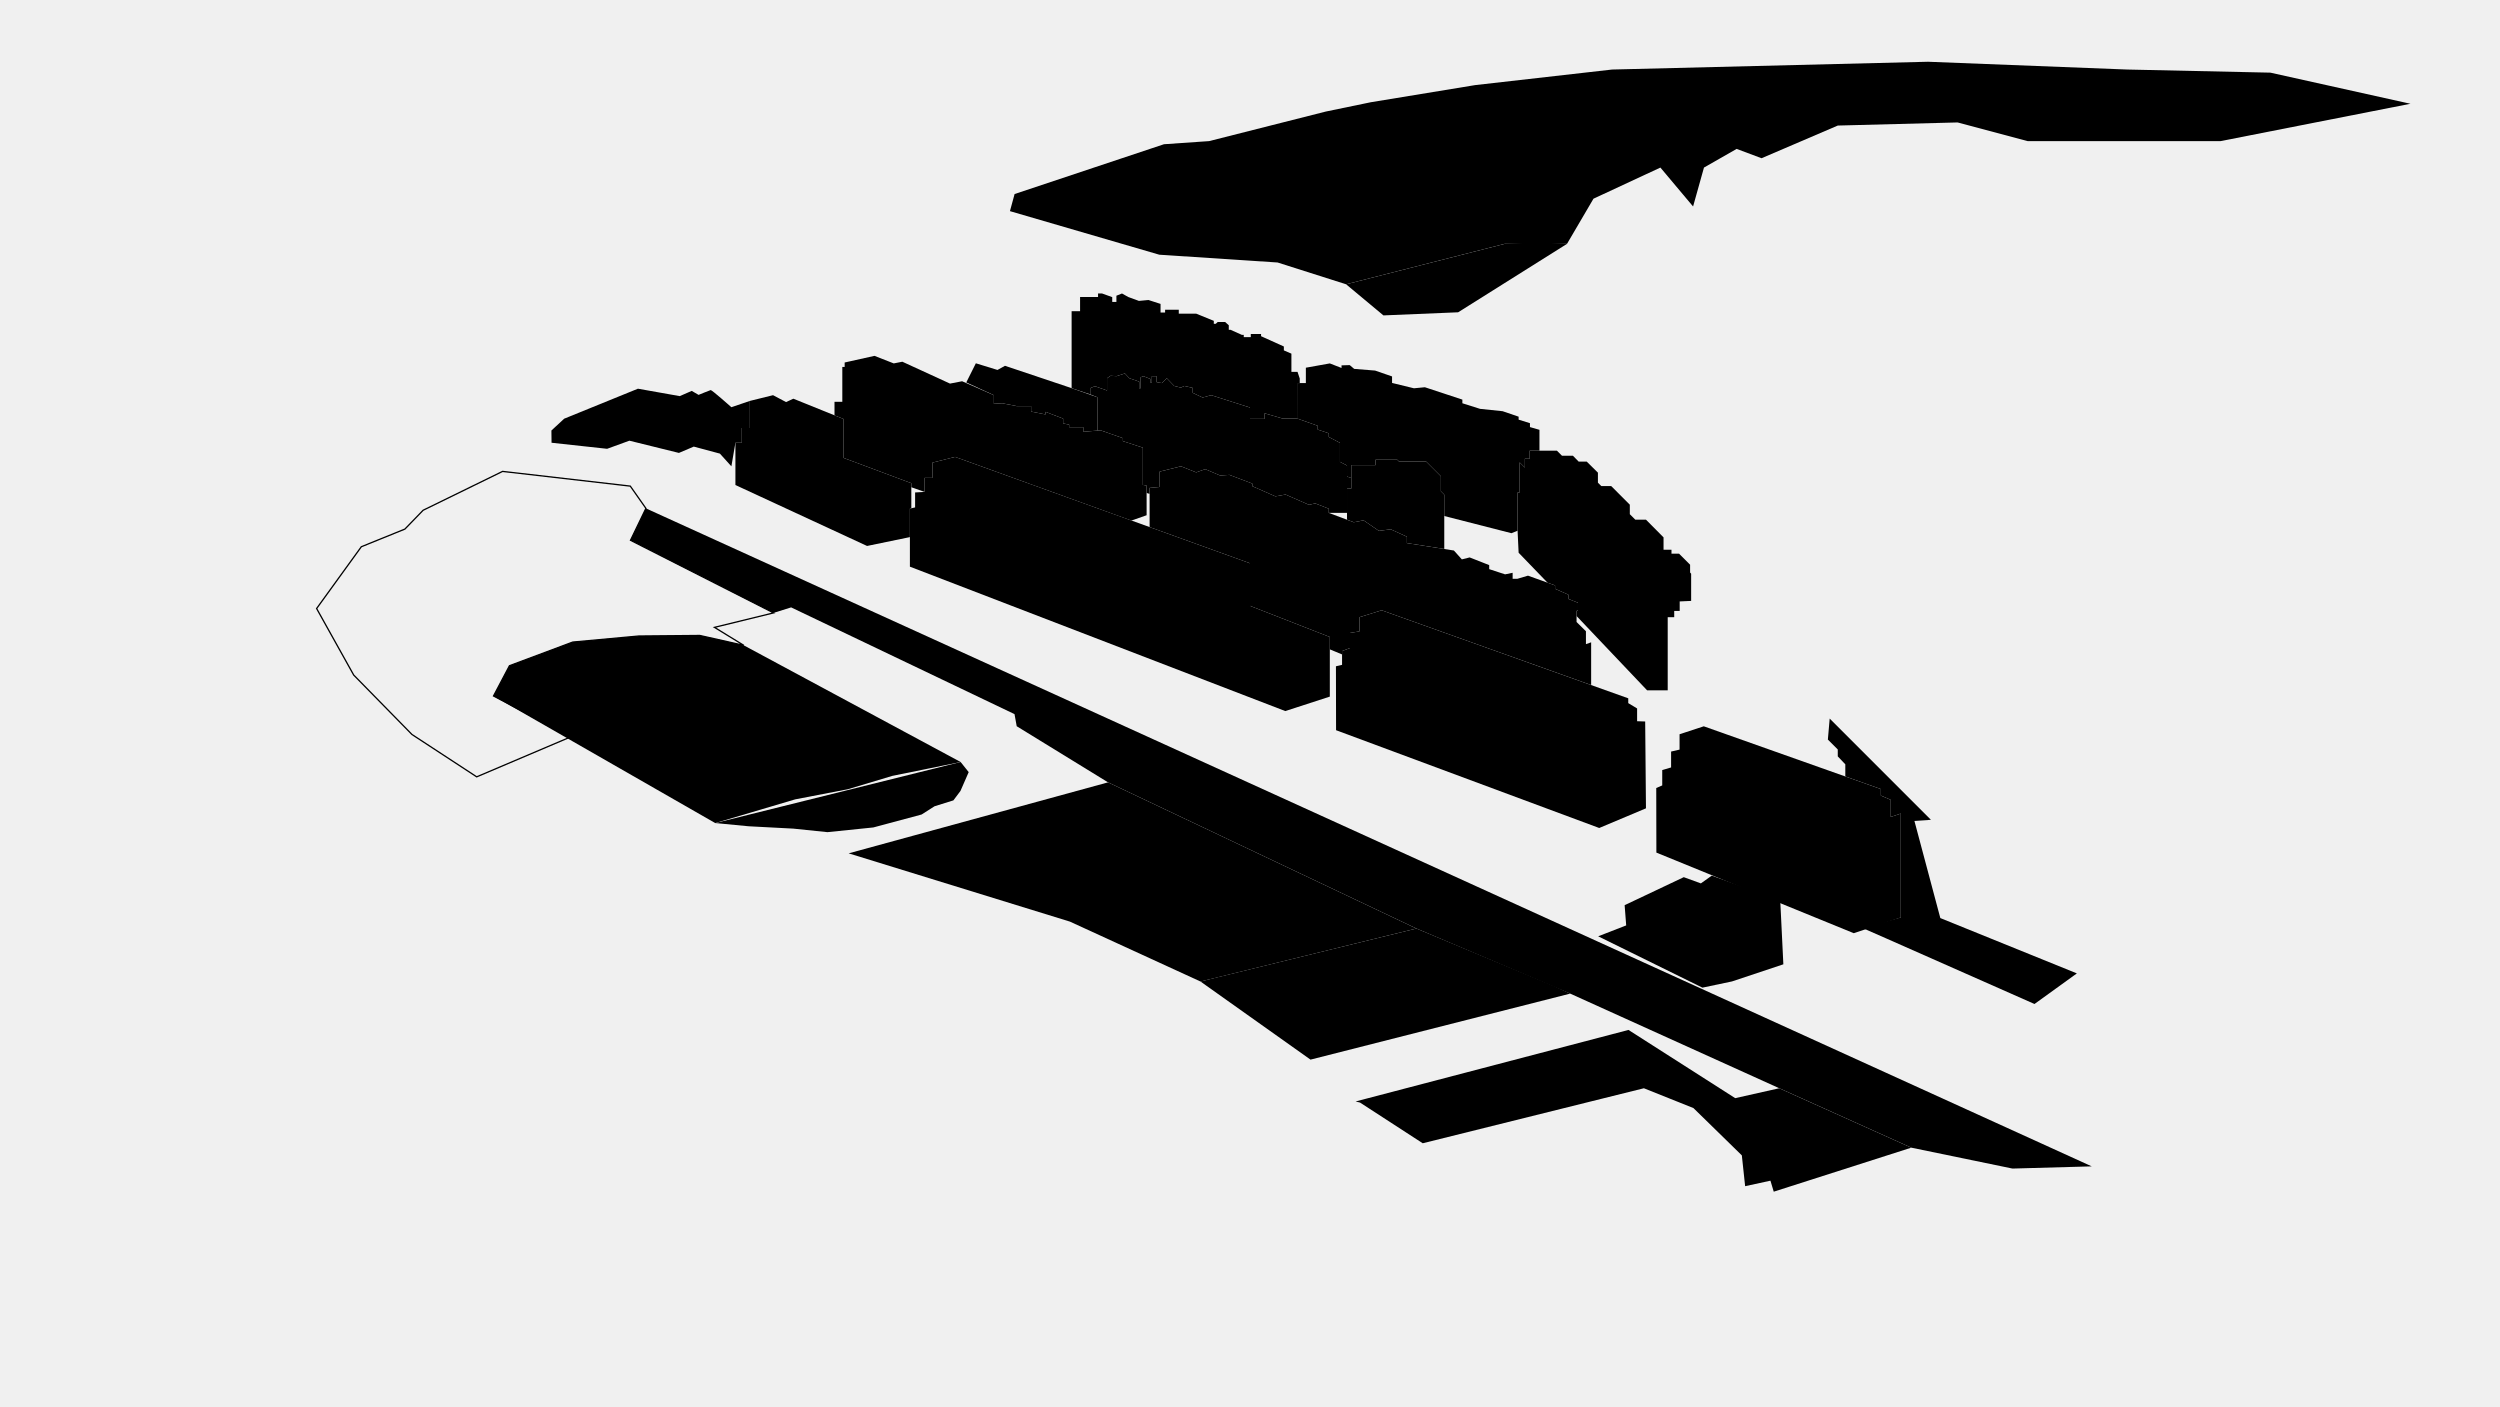
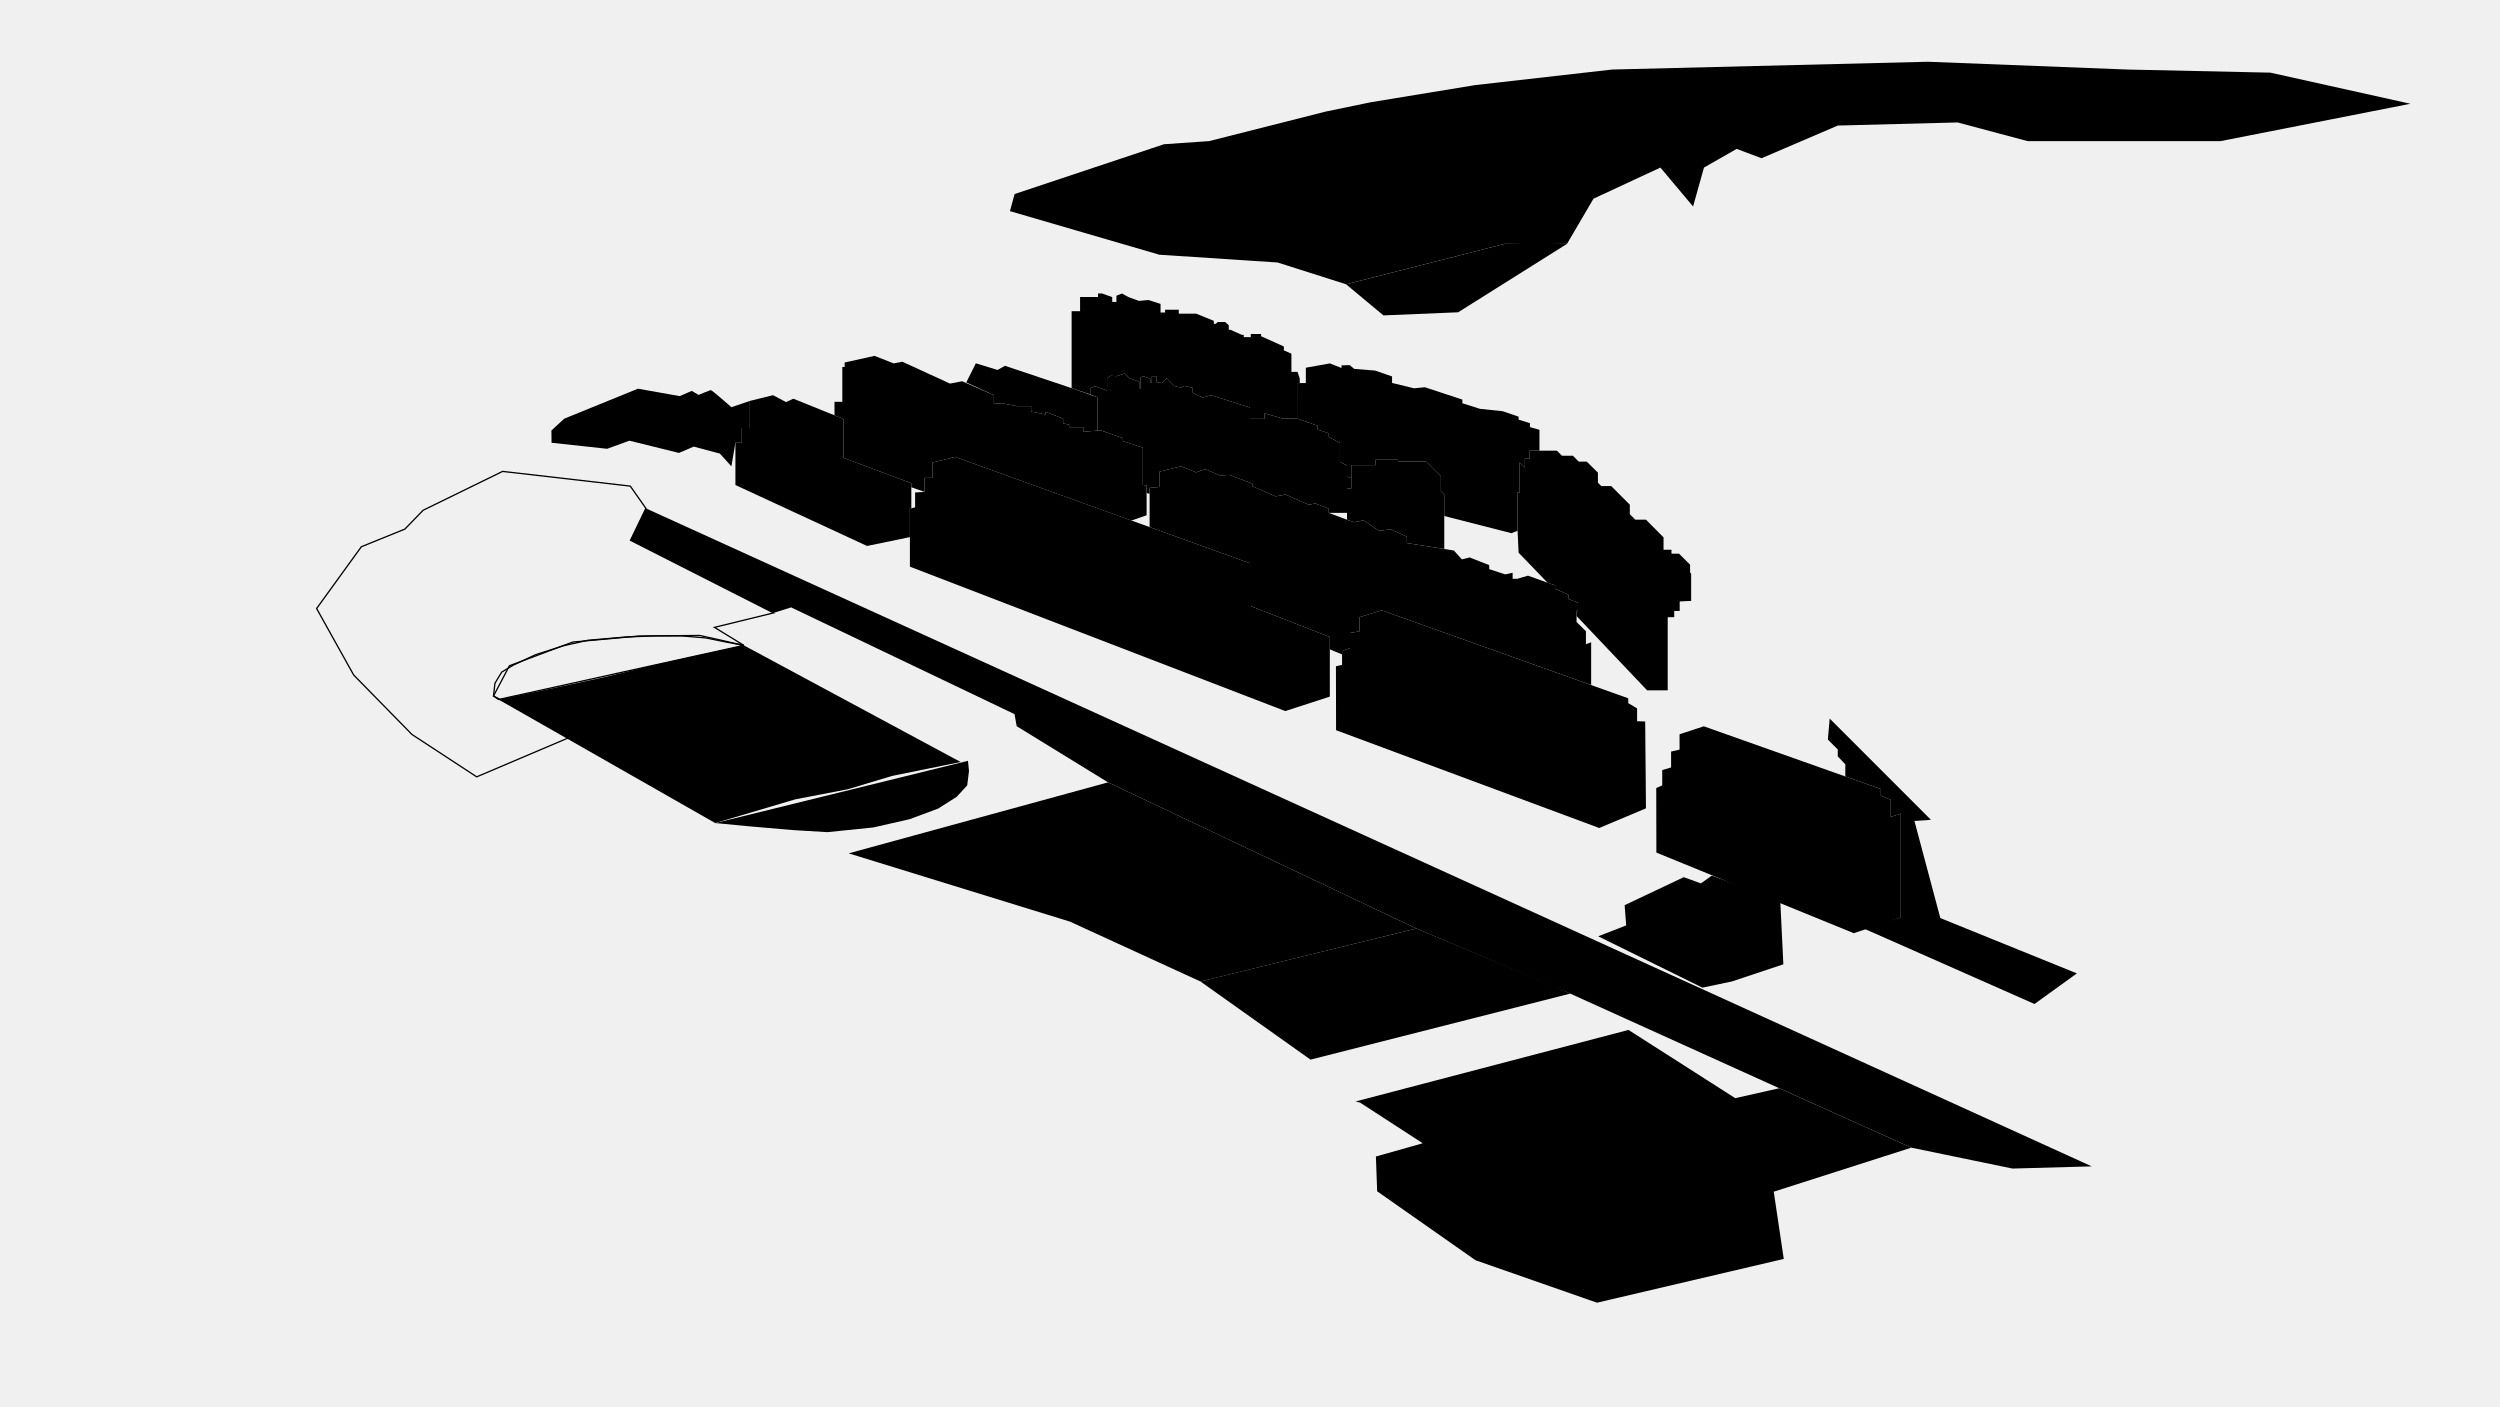
- <svg xmlns="http://www.w3.org/2000/svg" xmlns:xlink="http://www.w3.org/1999/xlink" enable-background="new 0 0 1920 1080" version="1.1" viewBox="0 0 1920 1080" xml:space="preserve">
-   <style type="text/css"> .st0{fill:#F7F5FB;} .st1{fill:#40484E;} .st2{fill:#0085FF;} .st3{fill:#FFFFFF;} .st4{font-family:'CeraPro-Bold';} .st5{font-size:15px;}  .st7{fill-rule:evenodd;clip-rule:evenodd;fill:#40484E;}</style>
-   <image width="1920" height="1080" xlink:href="" preserveAspectRatio="none" />
-   <polygon class="st6" points="1298.8 440.6 1298.8 461.5 1290 461.9 1290 469.2 1285.8 469.2 1285.8 474 1280.8 474 1280.8 530.2 1265 530.2 1210.8 473.1 1210.8 469.2 1211.9 468.7 1211.9 462.9 1204.5 460 1204.5 456.7 1194.3 452.2 1194.3 449.6 1188.5 447.5 1166.3 424.5 1165.5 407.6 1165.5 378.2 1167.1 378.2 1167.1 355.1 1171.1 359.1 1171.1 352.3 1174.8 352.3 1174.8 346.1 1182.3 346.1 1195.7 346.1 1199.6 350 1208 350 1212.4 354.5 1218.6 354.5 1227.2 363 1227.2 370.7 1229.8 373.3 1237.4 373.3 1251.7 387.6 1251.7 394.9 1255.9 399.1 1264.1 399.1 1277.6 412.7 1277.6 422.2 1283.7 422.2 1283.7 425.2 1289.5 425.2 1298 433.7 1298 439.7" />
-   <polygon class="st6" points="1417.2 587 1417.2 596.3 1308.5 557.8 1ss293.2 562.8 1280.8 549.4 1280.8 474 1285.8 474 1285.8 469.2 1290 469.2 1290 461.9 1312.9 460.8 1317 465.8 1325.4 465.1 1332.9 472.9 1339.8 472.9 1349.5 482.6 1349.5 491.4 1353.6 495.5 1363 495.5 1379.6 512.1 1379.6 520.8 1380.6 522 1384.1 522 1384.1 526.1 1394.4 526.1 1403.8 535.5 1403.8 568 1411.4 575.6 1411.4 580.9" />
-   <polygon class="st6" points="1175 328 1175 325 1166.3 322.3 1166.3 320 1154 315.8 1136.7 314 1123.1 309.7 1123.1 306.9 1094.3 297.4 1085.9 298.2 1069.1 294.1 1069.1 289.1 1056.1 284.6 1040 283.3 1036.6 280.4 1030.3 280.6 1030.3 282.6 1021.3 279.1 1002.9 282.4 1002.9 294.2 998.2 294.2 996.8 294.2 996.5 321.5 1012 327 1012 329.9 1020.5 332.8 1020.5 335.6 1029.1 340.1 1029.1 354.7 1034.5 357.5 1034.5 366 1037.8 367.1 1037.8 357.2 1056.4 357.2 1056.4 353.1 1073.1 353.1 1074.5 354.5 1095.3 354.5 1106.6 365.8 1106.6 377.3 1109.2 379.9 1109.2 396.3 1160.8 409.5 1165.5 407.6 1165.5 378.2 1167.1 378.2 1167.1 355.1 1171.1 359.1 1171.1 352.3 1174.8 352.3 1174.8 346.1 1182.3 346.1 1182.3 330.1" />
-   <polygon class="st6" points="1020.5 393.9 1034.5 393.9 1034.5 375 1037.8 375.2 1037.8 367.1 1034.5 366 1034.5 357.5 1029.1 354.7 1029.1 340.1 1020.5 335.6 1020.5 332.8 1012 329.9 1012 327 996.5 321.5 985.2 321.5 971.2 317.4 971.2 321.7 960 321.7 960 313 930.2 303.5 923.6 305.3 916 301.7 916 297.9 909.6 296.4 906.9 297.7 901.8 296.4 896.1 290.5 892.3 294.2 888.3 293.5 888.3 288.9 884.6 288.9 884.6 293.7 883.4 293.7 883.4 291 878.1 288.9 876 289.8 876 298.2 874.9 298.2 874.9 293.1 867.4 290.5 863.9 286.8 857.5 288.9 852.9 288.6 850.2 290.5 850.2 299.9 840.9 296.6 837.3 298.1 837.3 302.9 842.8 305.1 842.8 330.7 845.3 330.5 862.4 336.5 862.4 338.8 877.7 343.8 877.7 372.4 880.6 372.9 880.6 378.6 882.9 379.3 882.9 374.7 890.6 374 890.6 362.2 907 358.1 918.7 362.8 925.6 360.3 937.1 365.2 944.2 364.7 961.8 371.4 961.8 373.4 979.5 381.2 987.3 379.8 1005.3 387.7 1010.1 386.6 1020.5 390.7" />
-   <polygon class="st6" points="1037.8 375.2 1037.8 357.2 1056.4 357.2 1056.4 353.1 1073.1 353.1 1074.5 354.5 1095.3 354.5 1106.6 365.8 1106.6 377.3 1109.2 379.9 1109.2 421.6 1080.5 417.1 1080.5 412.2 1068.1 406.5 1059 407.7 1047.2 399.6 1039.7 401.1 1034.5 399.1 1034.5 375" />
-   <polygon class="st6" points="823 298.1 823 239 829.5 239 829.5 228.1 843.3 228.1 843.3 225.4 846.4 225.4 854.2 228.2 854.2 231.9 857.4 231.9 857.4 227.1 861.7 225.4 866.5 228.1 874.7 231.1 882 230.4 891.3 233.4 891.3 240 894.8 240 894.8 237.9 905.3 237.9 905.3 240.9 918.7 240.9 932.2 246.4 932.2 248.7 933.7 248.7 935.2 247.3 940.9 247.3 943.7 249.8 943.7 253.3 945.1 253.3 953.8 257.2 955.2 257.2 955.2 258.9 960.6 258.9 960.6 256.5 968.5 256.5 968.5 258.2 986 266.1 986 269.1 991.8 271.6 991.8 285.6 996.5 285.6 998.2 290.7 998.2 294.2 996.8 294.2 996.8 321.5 985.2 321.5 971.2 317.4 971.2 321.7 960 321.7 960 313 930.2 303.5 923.6 305.3 916 301.7 916 297.9 909.6 296.4 906.9 297.7 901.8 296.4 896.1 290.5 892.3 294.2 888.3 293.5 888.3 288.9 884.6 288.9 884.6 293.7 883.4 293.7 883.4 291 878.1 288.9 876 289.8 876 298.2 874.9 298.2 874.9 293.1 867.4 290.5 863.9 286.8 857.5 288.9 852.9 288.6 850.2 290.5 850.2 299.9 840.9 296.6 837.3 298.1 837.3 302.9" />
-   <polygon class="st6" points="880.6 372.9 880.6 395.7 868.9 399.8 733.5 350.9 716.1 355.3 716.1 367 710.1 367 710.1 377.8 699.9 374.2 699.9 371.1 647.9 351.7 647.9 321.8 640.9 319 640.9 308.6 646.9 308.6 646.9 281.8 648.7 281.8 648.7 278.4 671.6 273.3 686.4 279.1 693 277.8 729.6 294.6 738.9 292.8 763.3 303.5 763.3 310.1 769.7 309.7 780.8 311.9 791.9 311.9 791.9 316.1 803 318.3 803 316.3 816.5 321.5 816.5 325.2 821.1 326.1 821.1 328.1 832 328.1 832 331.6 845.3 330.5 862.4 336.5 862.4 338.8 877.7 343.8 877.7 372.4" />
-   <polygon class="st6" points="1222 493.3 1222 526.1 1061.1 468.7 1044.1 474 1044.1 484.9 1036.8 486.1 1036.8 497.7 1030.7 500 1030.7 502.6 1021.3 498.7 1021.3 489.2 960 465.3 960 432.6 882.9 404.8 882.9 374.7 890.6 374 890.6 362.2 907 358.1 918.7 362.8 925.6 360.3 937.1 365.2 944.2 364.7 961.8 371.4 961.8 373.4 979.5 381.2 987.3 379.8 1005.3 387.7 1010.1 386.6 1020.5 390.7 1020.5 393.9 1039.7 401.1 1047.2 399.6 1059 407.7 1068.1 406.5 1080.5 412.2 1080.5 417.1 1116.6 422.8 1122.7 429.6 1128.7 428.1 1143.7 434 1143.7 437.1 1155.9 441.1 1161.7 439.9 1161.7 444.5 1165.4 444.5 1173.5 442.1 1194.3 449.6 1194.3 452.2 1204.5 456.7 1204.5 460 1211.9 462.9 1211.9 468.7 1210.8 469.2 1210.8 477.7 1218 484.8 1218 494.7" />
-   <polygon class="st6" points="960 465.3 1021.3 489.2 1021.3 535 987.1 546.1 698.8 435.2 698.8 390.6 702.8 389.7 702.8 378.2 710.1 377.8 710.1 367 716.1 367 716.1 355.3 733.5 350.9 960 432.6" />
-   <polygon class="st6" points="699.9 371.1 699.9 390.4 698.8 390.6 698.8 412.5 665.9 419.3 564.8 372.5 564.8 340 569.7 340 569.7 328.7 575.9 328.7 575.9 307.9 593.7 303.5 603.7 308.8 609.3 306.2 647.9 321.8 647.9 351.7" />
-   <polygon class="st6" points="1264.1 620.8 1228.2 635.9 1026.1 560.8 1026 511.7 1030.7 510.6 1030.7 500 1036.8 497.7 1036.8 486.1 1044.1 484.9 1044.1 474 1061.1 468.7 1250.5 536.3 1250.5 540 1257.3 544.1 1257.3 553.9 1263.5 554.1" />
-   <polygon class="st6" points="1423.7 716.7 1272.1 654.8 1272 605.2 1276.6 603.2 1276.6 591.4 1283.4 589.4 1283.4 577.2 1289.9 575.7 1289.9 563.9 1308.5 557.8 1444.5 606 1444.5 611 1452.1 614.3 1452.1 627.4 1459.8 624.8 1459.8 704.6" />
-   <rect x="592.77" y="592.4" width="17.927" height="21.512" fill="#00000d" fill-opacity=".039" />
-   <path id="football-field" class="st6" d="m379.01 534.51 12.254-23.239 48.592-18.169 50.704-4.648 46.901-0.423 33.803 7.606 166.48 89.577-23.326 4.758-29.214 5.926-34.187 10.259-40.318 7.753-61.405 18.206z" />
-   <path id="tennis-courts" class="st6" d="m1041.1 845.92 209.58-54.93 81.972 52.394 33.803-7.606 101.41 45.634-105.63 33.803-2.535-8.451-19.437 4.225-2.535-23.662-37.183-36.338-38.028-15.211-169.86 42.254-48.169-31.268" />
+ <svg xmlns="http://www.w3.org/2000/svg" xmlns:xlink="http://www.w3.org/1999/xlink" id="svg45" enable-background="new 0 0 1920 1080" version="1.1" viewBox="0 0 1920 1080" xml:space="preserve">
+   <style id="style2" type="text/css"> .st0{fill:#F7F5FB;} .st1{fill:#40484E;} .st2{fill:#0085FF;} .st3{fill:#FFFFFF;} .st4{font-family:'CeraPro-Bold';} .st5{font-size:15px;}  .st7{fill-rule:evenodd;clip-rule:evenodd;fill:#40484E;}</style>
+   <image id="image910" x="1.808" y="1.13" width="1918.2" height="1079" xlink:href="" preserveAspectRatio="none" />
+   <polygon id="polygon6" class="st6" points="1298.8 440.6 1298.8 461.5 1290 461.9 1290 469.2 1285.8 469.2 1285.8 474 1280.8 474 1280.8 530.2 1265 530.2 1210.8 473.1 1210.8 469.2 1211.9 468.7 1211.9 462.9 1204.5 460 1204.5 456.7 1194.3 452.2 1194.3 449.6 1188.5 447.5 1166.3 424.5 1165.5 407.6 1165.5 378.2 1167.1 378.2 1167.1 355.1 1171.1 359.1 1171.1 352.3 1174.8 352.3 1174.8 346.1 1182.3 346.1 1195.7 346.1 1199.6 350 1208 350 1212.4 354.5 1218.6 354.5 1227.2 363 1227.2 370.7 1229.8 373.3 1237.4 373.3 1251.7 387.6 1251.7 394.9 1255.9 399.1 1264.1 399.1 1277.6 412.7 1277.6 422.2 1283.7 422.2 1283.7 425.2 1289.5 425.2 1298 433.7 1298 439.7" />
+   <polygon id="polygon8" class="st6" points="" />
+   <polygon id="polygon10" class="st6" points="1175 328 1175 325 1166.3 322.3 1166.3 320 1154 315.8 1136.7 314 1123.1 309.7 1123.1 306.9 1094.3 297.4 1085.9 298.2 1069.1 294.1 1069.1 289.1 1056.1 284.6 1040 283.3 1036.6 280.4 1030.3 280.6 1030.3 282.6 1021.3 279.1 1002.9 282.4 1002.9 294.2 998.2 294.2 996.8 294.2 996.5 321.5 1012 327 1012 329.9 1020.5 332.8 1020.5 335.6 1029.1 340.1 1029.1 354.7 1034.5 357.5 1034.5 366 1037.8 367.1 1037.8 357.2 1056.4 357.2 1056.4 353.1 1073.1 353.1 1074.5 354.5 1095.3 354.5 1106.6 365.8 1106.6 377.3 1109.2 379.9 1109.2 396.3 1160.8 409.5 1165.5 407.6 1165.5 378.2 1167.1 378.2 1167.1 355.1 1171.1 359.1 1171.1 352.3 1174.8 352.3 1174.8 346.1 1182.3 346.1 1182.3 330.1" />
+   <polygon id="polygon12" class="st6" points="1020.5 393.9 1034.5 393.9 1034.5 375 1037.8 375.2 1037.8 367.1 1034.5 366 1034.5 357.5 1029.1 354.7 1029.1 340.1 1020.5 335.6 1020.5 332.8 1012 329.9 1012 327 996.5 321.5 985.2 321.5 971.2 317.4 971.2 321.7 960 321.7 960 313 930.2 303.5 923.6 305.3 916 301.7 916 297.9 909.6 296.4 906.9 297.7 901.8 296.4 896.1 290.5 892.3 294.2 888.3 293.5 888.3 288.9 884.6 288.9 884.6 293.7 883.4 293.7 883.4 291 878.1 288.9 876 289.8 876 298.2 874.9 298.2 874.9 293.1 867.4 290.5 863.9 286.8 857.5 288.9 852.9 288.6 850.2 290.5 850.2 299.9 840.9 296.6 837.3 298.1 837.3 302.9 842.8 305.1 842.8 330.7 845.3 330.5 862.4 336.5 862.4 338.8 877.7 343.8 877.7 372.4 880.6 372.9 880.6 378.6 882.9 379.3 882.9 374.7 890.6 374 890.6 362.2 907 358.1 918.7 362.8 925.6 360.3 937.1 365.2 944.2 364.7 961.8 371.4 961.8 373.4 979.5 381.2 987.3 379.8 1005.3 387.7 1010.1 386.6 1020.5 390.7" />
+   <polygon id="polygon14" class="st6" points="1037.8 375.2 1037.8 357.2 1056.4 357.2 1056.4 353.1 1073.1 353.1 1074.5 354.5 1095.3 354.5 1106.6 365.8 1106.6 377.3 1109.2 379.9 1109.2 421.6 1080.5 417.1 1080.5 412.2 1068.1 406.5 1059 407.7 1047.2 399.6 1039.7 401.1 1034.5 399.1 1034.5 375" />
+   <polygon id="polygon16" class="st6" points="823 298.1 823 239 829.5 239 829.5 228.1 843.3 228.1 843.3 225.4 846.4 225.4 854.2 228.2 854.2 231.9 857.4 231.9 857.4 227.1 861.7 225.4 866.5 228.1 874.7 231.1 882 230.4 891.3 233.4 891.3 240 894.8 240 894.8 237.9 905.3 237.9 905.3 240.9 918.7 240.9 932.2 246.4 932.2 248.7 933.7 248.7 935.2 247.3 940.9 247.3 943.7 249.8 943.7 253.3 945.1 253.3 953.8 257.2 955.2 257.2 955.2 258.9 960.6 258.9 960.6 256.5 968.5 256.5 968.5 258.2 986 266.1 986 269.1 991.8 271.6 991.8 285.6 996.5 285.6 998.2 290.7 998.2 294.2 996.8 294.2 996.8 321.5 985.2 321.5 971.2 317.4 971.2 321.7 960 321.7 960 313 930.2 303.5 923.6 305.3 916 301.7 916 297.9 909.6 296.4 906.9 297.7 901.8 296.4 896.1 290.5 892.3 294.2 888.3 293.5 888.3 288.9 884.6 288.9 884.6 293.7 883.4 293.7 883.4 291 878.1 288.9 876 289.8 876 298.2 874.9 298.2 874.9 293.1 867.4 290.5 863.9 286.8 857.5 288.9 852.9 288.6 850.2 290.5 850.2 299.9 840.9 296.6 837.3 298.1 837.3 302.9" />
+   <polygon id="polygon18" class="st6" points="880.6 372.9 880.6 395.7 868.9 399.8 733.5 350.9 716.1 355.3 716.1 367 710.1 367 710.1 377.8 699.9 374.2 699.9 371.1 647.9 351.7 647.9 321.8 640.9 319 640.9 308.6 646.9 308.6 646.9 281.8 648.7 281.8 648.7 278.4 671.6 273.3 686.4 279.1 693 277.8 729.6 294.6 738.9 292.8 763.3 303.5 763.3 310.1 769.7 309.7 780.8 311.9 791.9 311.9 791.9 316.1 803 318.3 803 316.3 816.5 321.5 816.5 325.2 821.1 326.1 821.1 328.1 832 328.1 832 331.6 845.3 330.5 862.4 336.5 862.4 338.8 877.7 343.8 877.7 372.4" />
+   <polygon id="polygon20" class="st6" points="1222 493.3 1222 526.1 1061.1 468.7 1044.1 474 1044.1 484.9 1036.8 486.1 1036.8 497.7 1030.7 500 1030.7 502.6 1021.3 498.7 1021.3 489.2 960 465.3 960 432.6 882.9 404.8 882.9 374.7 890.6 374 890.6 362.2 907 358.1 918.7 362.8 925.6 360.3 937.1 365.2 944.2 364.7 961.8 371.4 961.8 373.4 979.5 381.2 987.3 379.8 1005.3 387.7 1010.1 386.6 1020.5 390.7 1020.5 393.9 1039.7 401.1 1047.2 399.6 1059 407.7 1068.1 406.5 1080.5 412.2 1080.5 417.1 1116.6 422.8 1122.7 429.6 1128.7 428.1 1143.7 434 1143.7 437.1 1155.9 441.1 1161.7 439.9 1161.7 444.5 1165.4 444.5 1173.5 442.1 1194.3 449.6 1194.3 452.2 1204.5 456.7 1204.5 460 1211.9 462.9 1211.9 468.7 1210.8 469.2 1210.8 477.7 1218 484.8 1218 494.7" />
+   <polygon id="polygon22" class="st6" points="960 465.3 1021.3 489.2 1021.3 535 987.1 546.1 698.8 435.2 698.8 390.6 702.8 389.7 702.8 378.2 710.1 377.8 710.1 367 716.1 367 716.1 355.3 733.5 350.9 960 432.6" />
+   <polygon id="polygon24" class="st6" points="699.9 371.1 699.9 390.4 698.8 390.6 698.8 412.5 665.9 419.3 564.8 372.5 564.8 340 569.7 340 569.7 328.7 575.9 328.7 575.9 307.9 593.7 303.5 603.7 308.8 609.3 306.2 647.9 321.8 647.9 351.7" />
+   <polygon id="polygon26" class="st6" points="1264.1 620.8 1228.2 635.9 1026.1 560.8 1026 511.7 1030.7 510.6 1030.7 500 1036.8 497.7 1036.8 486.1 1044.1 484.9 1044.1 474 1061.1 468.7 1250.5 536.3 1250.5 540 1257.3 544.1 1257.3 553.9 1263.5 554.1" />
+   <polygon id="polygon28" class="st6" points="1423.7 716.7 1272.1 654.8 1272 605.2 1276.6 603.2 1276.6 591.4 1283.4 589.4 1283.4 577.2 1289.9 575.7 1289.9 563.9 1308.5 557.8 1444.5 606 1444.5 611 1452.1 614.3 1452.1 627.4 1459.8 624.8 1459.8 704.6" />
+   <rect id="rect30" x="592.77" y="592.4" width="17.927" height="21.512" fill="#00000d" fill-opacity=".039" />
+   <path id="football-field" class="st6" d="m382.85 537.22 47.59-9.926 33.852-7.264 33.485-8.18 29.513-6.646 43.972-9.569 166.48 89.577-23.326 4.758-29.214 5.926-34.187 10.259-40.318 7.753-61.405 18.206z" />
+   <path id="tennis-courts" class="st6" d="m1041.1 845.92 209.58-54.93 81.972 52.394 33.803-7.606 101.41 45.634-105.63 33.803 7.692 51.633-143.44 33.628-93.3-32.611-75.535-52.957-0.955-26.716 35.96-10.16-48.169-31.268" />
  <path id="skate-park" class="st6" d="m935.49 750.42 152.31-37.323 105.44 44.083 12.676 5.915-199.44 50.704-84.507-60z" />
  <path id="beach" class="st6" d="m1033.8 218.33 121.9-31.073 25.097-1.195 22.707 1.195-83.658 52.585-57.365 2.39z" />
  <path id="lake" class="st6" d="m779.21 149.01 114.73-38.244 34.658-2.39 89.633-22.707 34.658-7.171 80.072-13.146 105.17-11.951 242.61-5.976 152.97 5.976 109.95 2.39 107.56 23.902-145.8 28.683h-148.19l-53.78-14.341-92.023 2.39-58.56 25.097-19.122-7.171-25.097 14.341-8.366 29.878-25.097-29.878-51.39 23.902-20.317 34.658h-47.804l-121.9 31.073-52.585-16.732-90.828-5.976-114.73-33.463z" />
  <path id="water-channel" class="st6" d="m1545.6 897.46 60.845-1.69-1110.4-505.35-11.831 24.507 109.86 55.775 13.521-4.225 171.55 81.972 1.69 9.296 70.141 43.099 236.81 112.25 118.12 49.999 160.56 72.676 101.41 45.634z" />
  <path id="eco-bazar" class="st6" d="m561.7 358.15 3.098-18.154h4.9v-11.3h6.2v-20.8l-14.198 4.839s-15.047-13.373-15.892-13.162-9.296 3.697-9.296 3.697l-5.282-3.063-9.19 4.014-32.113-5.704-56.62 23.028-9.824 9.085 0.106 9.401 42.676 4.648 17.113-6.232 38.028 9.401 11.408-4.859 20.07 5.387z" />
  <path id="public-center" class="st6" d="m1227.4 719.08 21.512-8.366-1.195-15.536 45.414-21.512 13.146 4.78 8.366-5.976 52.585 19.122 2.39 49-39.439 13.146-22.707 4.78z" />
  <path id="park" d="m379.01 534.51 12.254-23.239 48.592-18.169 50.704-4.648 46.901-0.423 33.803 7.606-22.567-13.826 45.384-11.104-109.86-55.775 11.831-24.507-11.989-17.089-98.079-11.299-61.017 29.831-14.011 14.463-33.446 13.559-34.35 47.458 28.475 51.073 44.746 45.65 49.718 32.542 72.316-30.734z" fill-opacity="0" stroke="#000" stroke-width="1px" />
  <path id="eco-shop" d="m832 331.6 10.8-0.9v-25.6l-19.8-7-51.175-17.175-5.753 3.196-16.619-5.114-7.351 14.701 21.197 9.791v6.6l6.4-0.4 11.1 2.2h11.1v4.2l11.1 2.2v-2l13.5 5.2v3.7l4.6 0.9v2h10.9z" />
-   <path id="workout-zone" d="m549.3 632.11 188.45-46.901 6.208 7.783-6.328 14.463-5.424 7.232-14.463 4.52-9.944 6.328-37.062 9.944-35.254 3.616-26.215-2.712-34.35-1.808z" />
+   <path id="workout-zone" d="m549.3 632.11 194.1-47.805 0.785 7.783-1.356 11.073-8.136 8.813-14.237 9.04-21.921 8.136-27.796 6.328-35.254 3.616-26.441-1.582-34.124-2.938z" />
  <path id="playground" d="m921.97 753.8 165.83-40.703-236.81-112.25-199.23 54.522 169.94 52.429z" />
  <path id="parking" d="m1405.2 551.86 77.74 77.74-12.655 0.904 19.887 74.576 104.86 42.486-32.542 23.503-113.45-50.169-18.531-8.136 29.292-8.168v-79.8l-7.7 2.6v-13.1l-7.6-3.3v-5l-27.3-9.7v-9.3l-5.8-6.1v-5.3l-7.6-7.6z" />
+   <path id="workkout2" d="m379.01 534.51 1.103-9.764 5.198-8.588 8.588-5.198 17.401-8.136 21.017-6.78 18.983-4.294 28.701-2.486 22.599-0.904h20.791l18.757 1.582 16.723 3.39 12.394 2.304-188.41 41.585z" fill="none" stroke="#000" stroke-width="1px" />
</svg>
